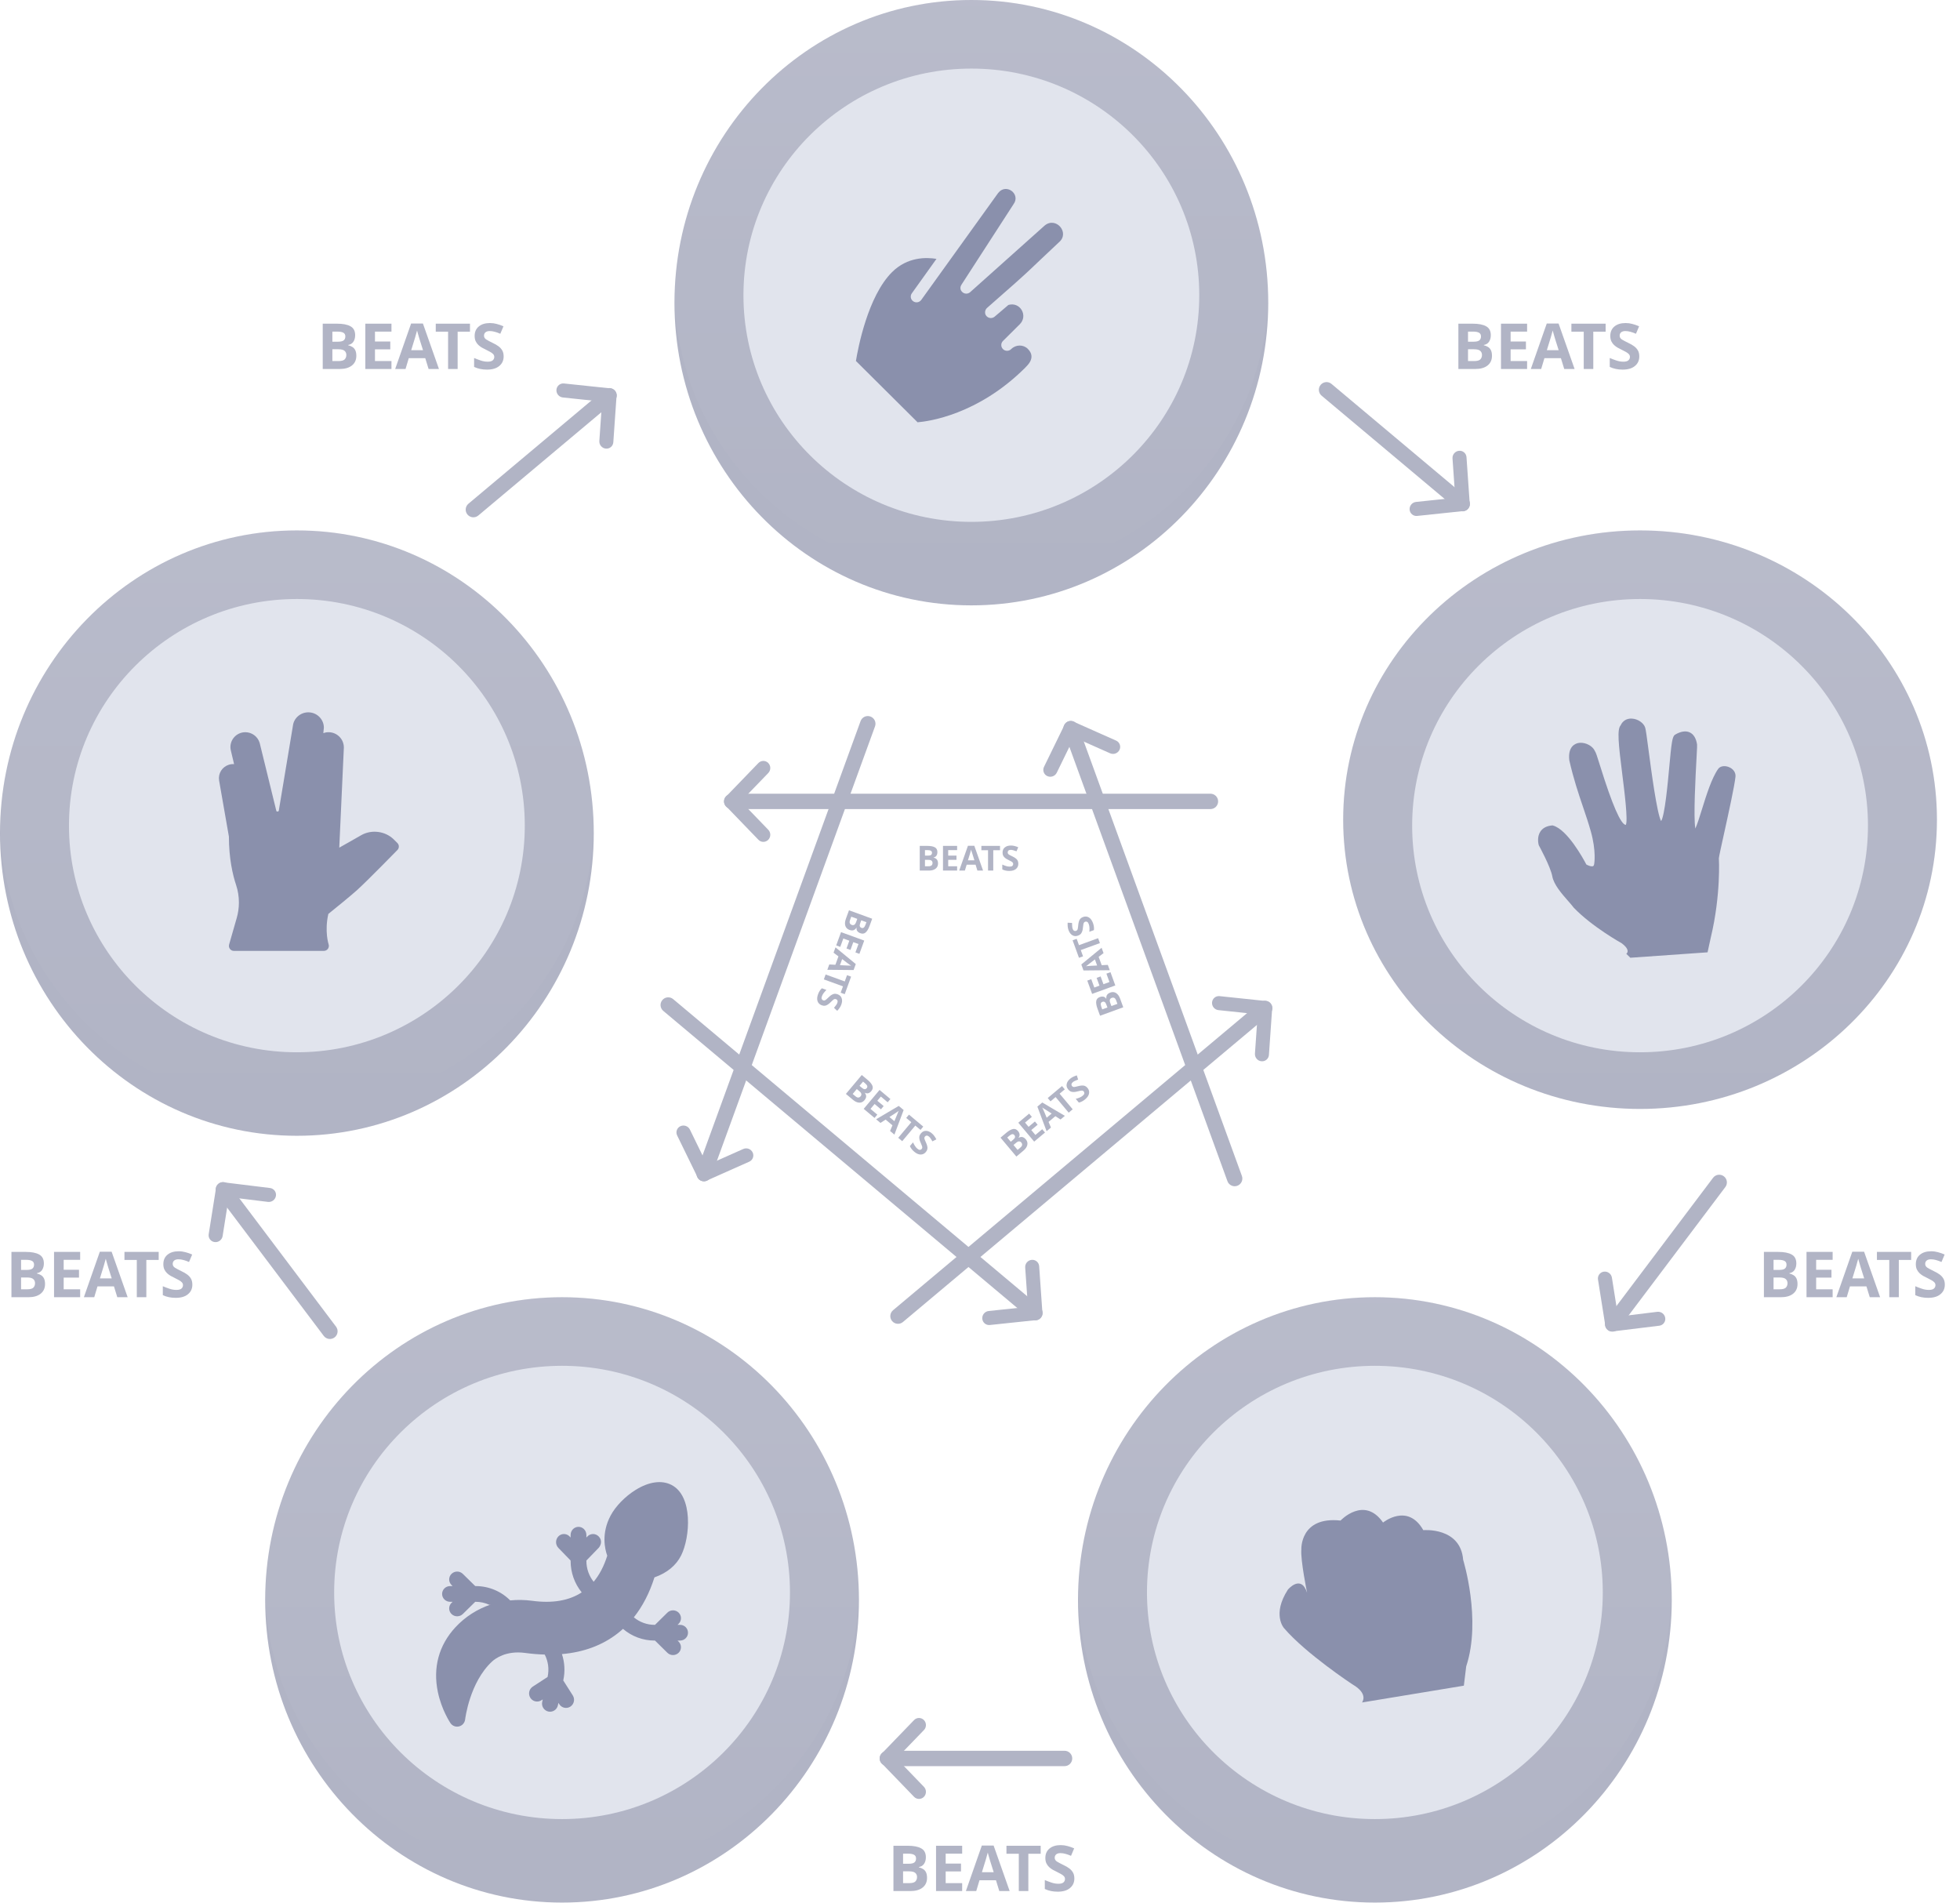
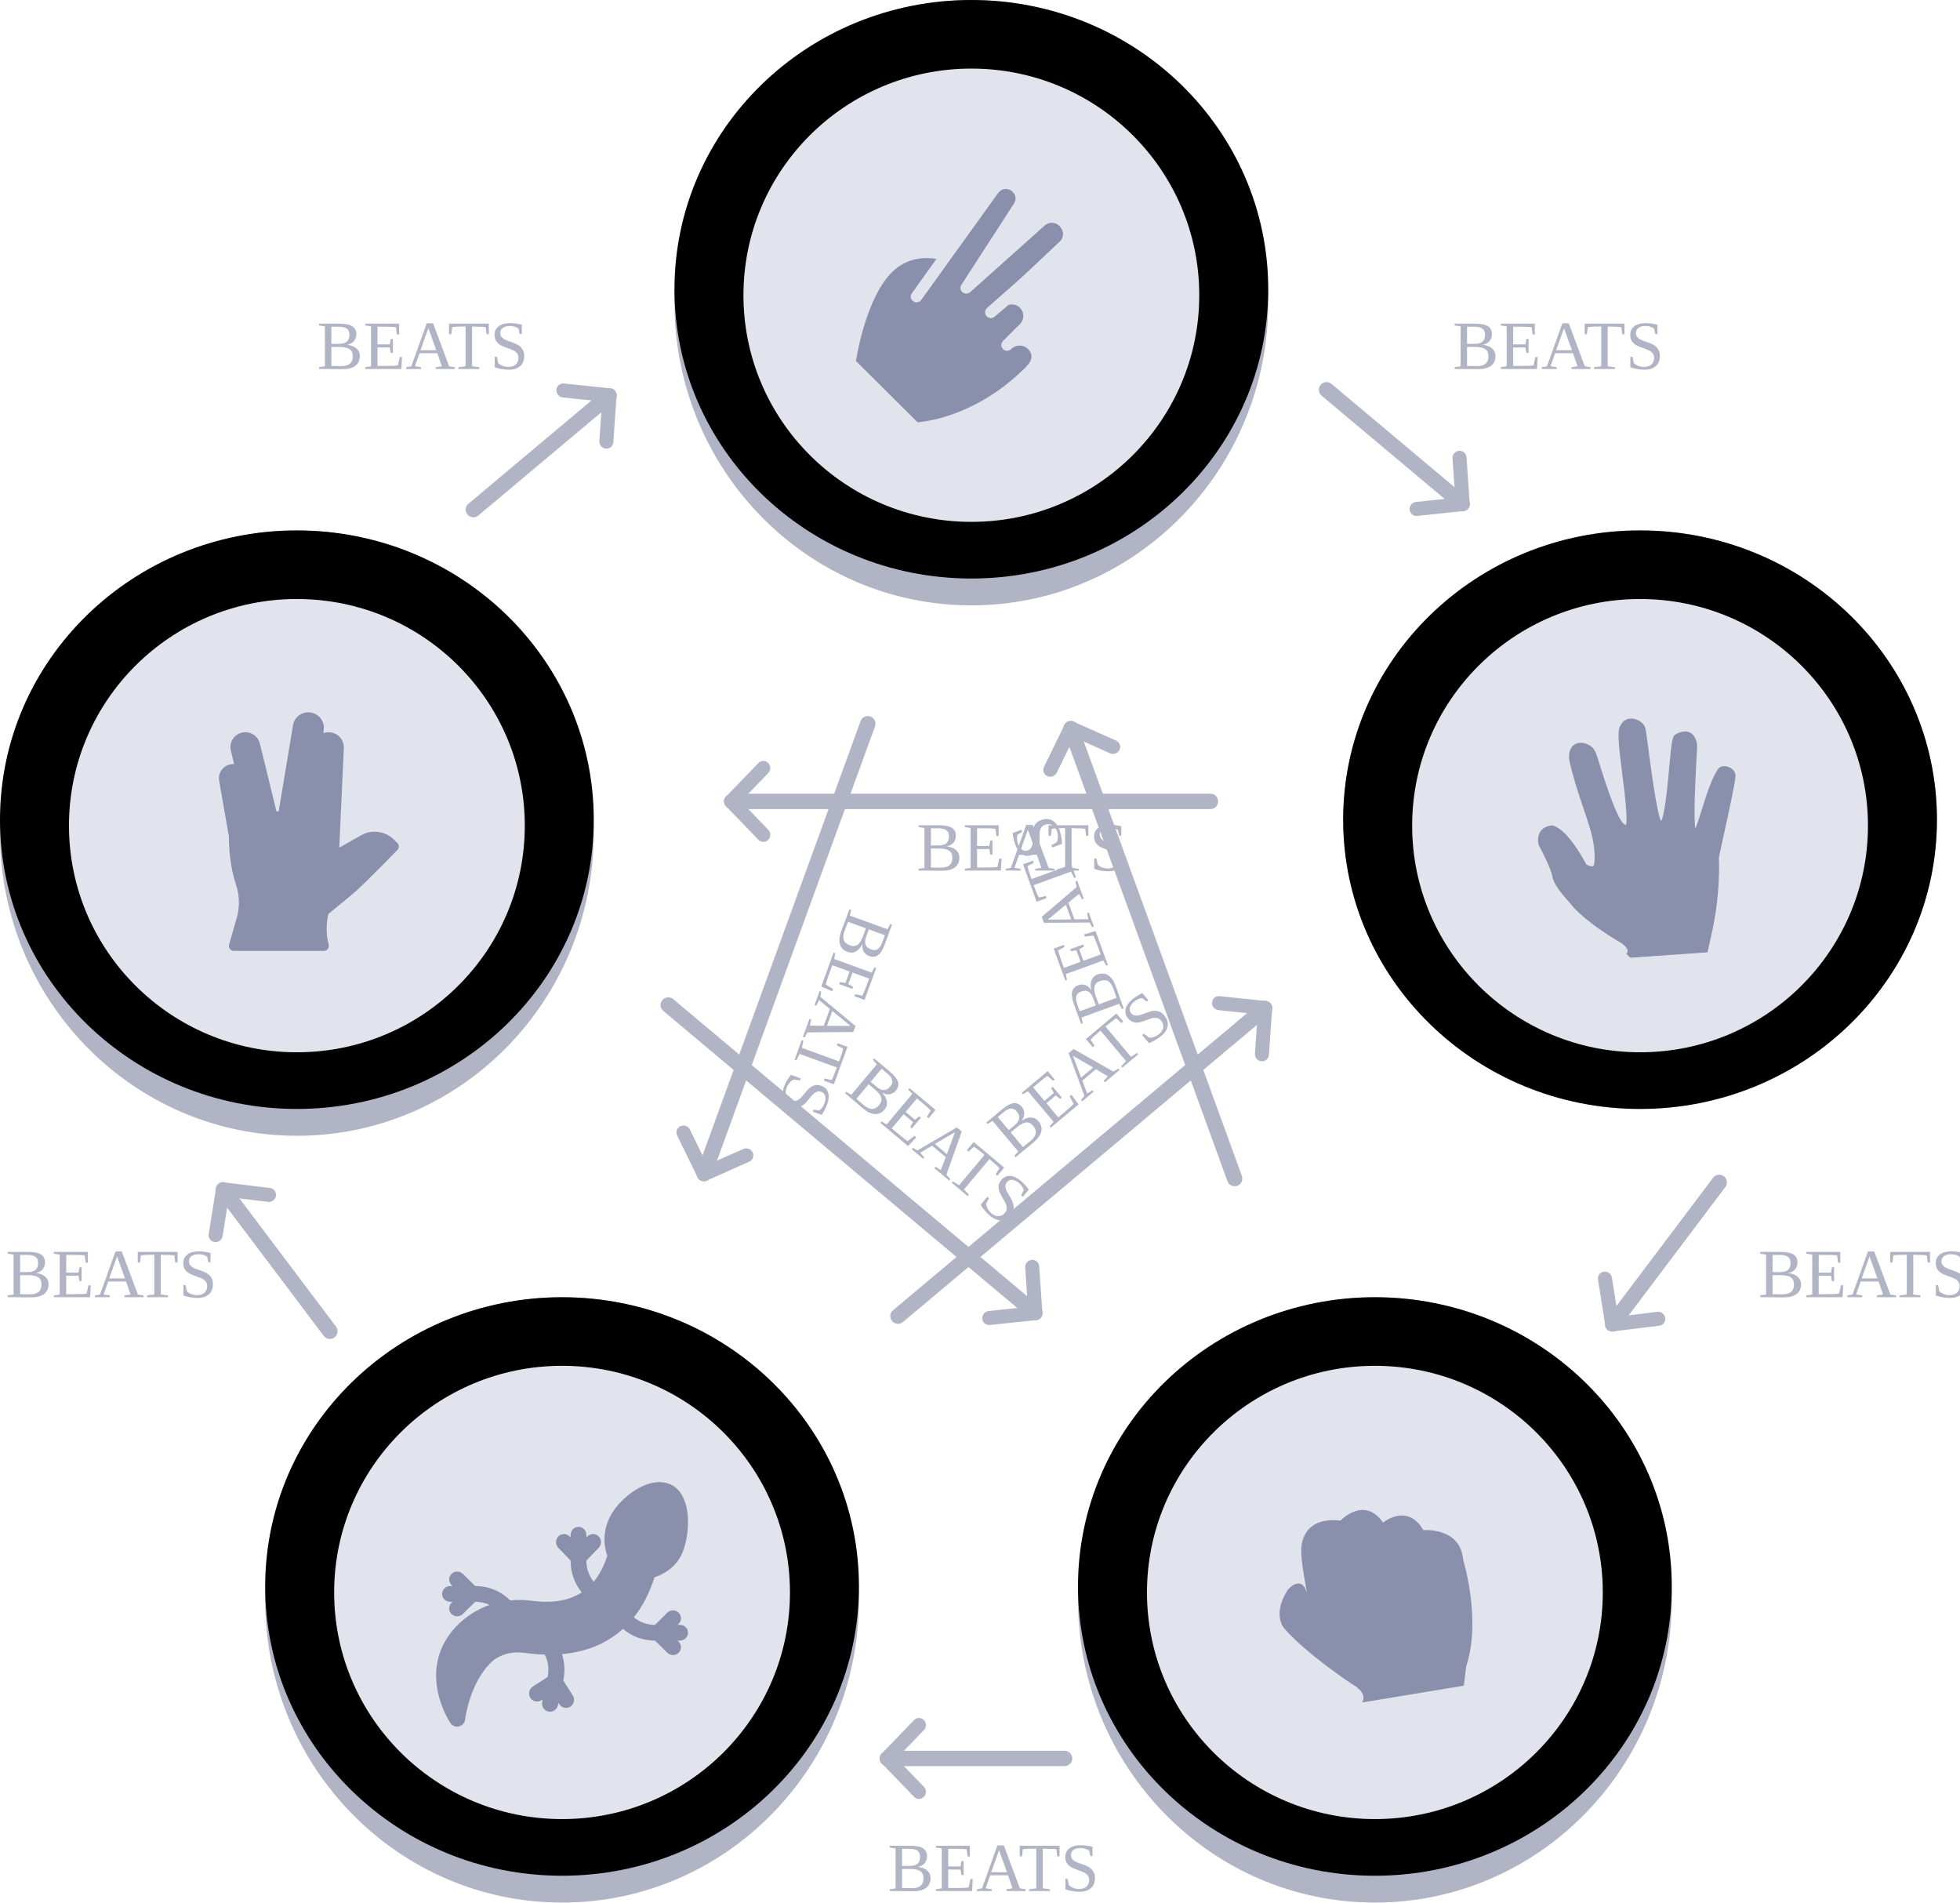
<svg xmlns="http://www.w3.org/2000/svg" width="340" height="330">
  <defs>
    <linearGradient id="a" x1="50%" x2="50%" y1="0%" y2="100%">
-       <stop offset="0%" stop-color="#FFF" stop-opacity=".097" />
-       <stop offset="100%" stop-color="#FFF" stop-opacity="0" />
+       <stop offset="0%" stopcolor="#FFF" stopopacity=".097" />
+       <stop offset="100%" stopcolor="#FFF" stopopacity="0" />
    </linearGradient>
  </defs>
-   <g fill="none" fill-rule="evenodd">
+   <g fill="none" fillrule="evenodd">
    <g transform="translate(233 92)">
      <ellipse cx="51.5" cy="50.172" fill="#B1B4C5" rx="51.5" ry="50.172" />
      <ellipse cx="51.5" cy="50.172" fill="url(#a)" rx="51.5" ry="50.172" />
      <g transform="translate(11.965 11.897)">
        <ellipse cx="39.535" cy="39.31" fill="#E1E4ED" rx="39.535" ry="39.31" />
-         <path fill="#8A90AC" fill-rule="nonzero" d="M54.896 29.133a2.078 2.078 0 00-.874-.14c-.405.028-.732.192-.925.46-1.14 1.595-2.074 4.607-2.827 7.028-.345 1.119-.81 2.616-1.145 3.327-.35-1.991.045-9.287.199-12.096l.002-.046c.107-1.952.121-2.294.098-2.444-.17-1.07-.599-1.774-1.278-2.088-.686-.32-1.577-.178-2.537.399-.481.29-.614 1.288-1.028 5.81l-.001.02c-.228 2.485-.751 8.206-1.395 9.159-.727-1.333-1.728-8.907-2.16-12.185-.301-2.296-.477-3.614-.596-4.012-.249-.834-1.3-1.544-2.34-1.583-.867-.043-1.578.397-1.917 1.162-.635.705-.41 3.045.29 8.586.335 2.637 1.024 8.084.59 8.695-.865-.094-2.35-3.506-4.414-10.144-.58-1.86-.759-2.418-.937-2.663-.35-.853-1.542-1.51-2.61-1.436-.092.006-.18.018-.268.035-.56.11-1.836.625-1.564 2.998.754 3.29 1.573 5.705 2.367 8.05l.016.046c.476 1.404.925 2.731 1.343 4.204.984 3.476.601 5.633.596 5.658-.032.222-.1.357-.204.405a.396.396 0 01-.139.031c-.311.022-.78-.185-1.02-.319-.551-1.051-3.293-6.062-5.778-6.757l-.09-.026-.09.008c-.911.086-1.581.43-1.991 1.023-.649.937-.38 2.13-.315 2.369l.036.086c.02.036 2.013 3.664 2.322 5.352.266 1.447 1.642 3.015 2.748 4.275l.046.051c.36.413.672.769.917 1.099 3.21 3.343 8.287 6.156 8.328 6.179.633.466.985.917 1.023 1.306a.566.566 0 01-.114.41l-.11.116.702.681 13.392-.94.571-2.613c1.766-7.38 1.397-13.672 1.391-13.714.007-.232.502-2.47.9-4.28l.011-.046c.794-3.603 1.78-8.087 1.97-9.793.082-.73-.386-1.399-1.19-1.703z" />
+         <path fill="#8A90AC" fillrule="nonzero" d="M54.896 29.133a2.078 2.078 0 00-.874-.14c-.405.028-.732.192-.925.46-1.14 1.595-2.074 4.607-2.827 7.028-.345 1.119-.81 2.616-1.145 3.327-.35-1.991.045-9.287.199-12.096l.002-.046c.107-1.952.121-2.294.098-2.444-.17-1.07-.599-1.774-1.278-2.088-.686-.32-1.577-.178-2.537.399-.481.29-.614 1.288-1.028 5.81l-.001.02c-.228 2.485-.751 8.206-1.395 9.159-.727-1.333-1.728-8.907-2.16-12.185-.301-2.296-.477-3.614-.596-4.012-.249-.834-1.3-1.544-2.34-1.583-.867-.043-1.578.397-1.917 1.162-.635.705-.41 3.045.29 8.586.335 2.637 1.024 8.084.59 8.695-.865-.094-2.35-3.506-4.414-10.144-.58-1.86-.759-2.418-.937-2.663-.35-.853-1.542-1.51-2.61-1.436-.092.006-.18.018-.268.035-.56.11-1.836.625-1.564 2.998.754 3.29 1.573 5.705 2.367 8.05l.016.046c.476 1.404.925 2.731 1.343 4.204.984 3.476.601 5.633.596 5.658-.032.222-.1.357-.204.405a.396.396 0 01-.139.031c-.311.022-.78-.185-1.02-.319-.551-1.051-3.293-6.062-5.778-6.757l-.09-.026-.09.008c-.911.086-1.581.43-1.991 1.023-.649.937-.38 2.13-.315 2.369l.036.086c.02.036 2.013 3.664 2.322 5.352.266 1.447 1.642 3.015 2.748 4.275l.046.051c.36.413.672.769.917 1.099 3.21 3.343 8.287 6.156 8.328 6.179.633.466.985.917 1.023 1.306a.566.566 0 01-.114.41l-.11.116.702.681 13.392-.94.571-2.613c1.766-7.38 1.397-13.672 1.391-13.714.007-.232.502-2.47.9-4.28l.011-.046c.794-3.603 1.78-8.087 1.97-9.793.082-.73-.386-1.399-1.19-1.703z" />
      </g>
    </g>
    <g transform="translate(0 92)">
      <ellipse cx="51.5" cy="52.5" fill="#B1B4C5" rx="51.5" ry="52.5" />
      <ellipse cx="51.5" cy="50.172" fill="url(#a)" rx="51.5" ry="50.172" />
      <g transform="translate(11.965 11.897)">
        <ellipse cx="39.535" cy="39.31" fill="#E1E4ED" rx="39.535" ry="39.31" />
-         <path fill="#8A90AC" fill-rule="nonzero" d="M56.968 42.321l-.613-.61c-1.465-1.456-3.86-1.774-5.647-.752l-3.82 2.17.797-17.382a2.654 2.654 0 00-2.659-2.644c-.317 0-.621.056-.904.158l.095-.933c0-1.474-1.211-2.673-2.698-2.673-1.375 0-2.528 1.025-2.674 2.34l-2.45 14.721c-.032.2-.381.18-.418.054l-2.895-11.802a2.598 2.598 0 00-2.487-1.865c-.794 0-1.533.356-2.027.975a2.546 2.546 0 00-.49 2.186l.563 2.376a2.376 2.376 0 00-.949.12 2.445 2.445 0 00-1.652 2.708l1.703 9.739c0 3.842.678 6.685 1.246 8.392.324.974.488 1.999.488 3.045 0 .911-.127 1.818-.38 2.693l-1.32 4.599a.863.863 0 00.833 1.098h15.607a.866.866 0 00.823-1.135c-.009-.022-.734-2.248-.048-5.276.87-.703 3.917-3.166 5.011-4.16 1.809-1.642 6.764-6.716 6.974-6.932a.858.858 0 00-.009-1.21z" />
+         <path fill="#8A90AC" fillrule="nonzero" d="M56.968 42.321l-.613-.61c-1.465-1.456-3.86-1.774-5.647-.752l-3.82 2.17.797-17.382a2.654 2.654 0 00-2.659-2.644c-.317 0-.621.056-.904.158l.095-.933c0-1.474-1.211-2.673-2.698-2.673-1.375 0-2.528 1.025-2.674 2.34l-2.45 14.721c-.032.2-.381.18-.418.054l-2.895-11.802a2.598 2.598 0 00-2.487-1.865c-.794 0-1.533.356-2.027.975a2.546 2.546 0 00-.49 2.186l.563 2.376a2.376 2.376 0 00-.949.12 2.445 2.445 0 00-1.652 2.708l1.703 9.739c0 3.842.678 6.685 1.246 8.392.324.974.488 1.999.488 3.045 0 .911-.127 1.818-.38 2.693l-1.32 4.599a.863.863 0 00.833 1.098h15.607a.866.866 0 00.823-1.135c-.009-.022-.734-2.248-.048-5.276.87-.703 3.917-3.166 5.011-4.16 1.809-1.642 6.764-6.716 6.974-6.932a.858.858 0 00-.009-1.21z" />
      </g>
    </g>
    <g transform="translate(117)">
      <ellipse cx="51.5" cy="52.5" fill="#B1B4C5" rx="51.5" ry="52.5" />
      <ellipse cx="51.5" cy="50.172" fill="url(#a)" rx="51.5" ry="50.172" />
      <g transform="translate(11.965 11.897)">
        <ellipse cx="39.535" cy="39.31" fill="#E1E4ED" rx="39.535" ry="39.31" />
-         <path fill="#8A90AC" fill-rule="nonzero" d="M29.214 38.974l4.271-5.97c-1.775-.295-5.035-.36-7.705 2.295-4.208 4.184-5.913 13.225-6.268 15.413l10.696 10.636c1.926-.164 10.452-1.296 18.667-9.464.087-.177 2.088-1.647.452-3.274-.78-.776-2.073-.762-2.871.032a1.01 1.01 0 01-1.436.014.996.996 0 01.014-1.428l2.903-2.886c1.476-1.467.085-3.941-1.974-3.347l-2.377 2.023a1.022 1.022 0 01-1.435-.099c-.369-.424-.29-1.067.13-1.429 8.301-7.242 7.09-6.37 12.43-11.347 1.996-1.652-.515-4.575-2.481-2.901L39.31 38.794a1.01 1.01 0 01-1.322-.014c-.427-.367-.437-.895-.158-1.312l9.012-13.931c1.318-1.774-1.275-3.744-2.663-1.956l-13.325 18.53a1.009 1.009 0 01-1.41.246.976.976 0 01-.23-1.383z" />
+         <path fill="#8A90AC" fillrule="nonzero" d="M29.214 38.974l4.271-5.97c-1.775-.295-5.035-.36-7.705 2.295-4.208 4.184-5.913 13.225-6.268 15.413l10.696 10.636c1.926-.164 10.452-1.296 18.667-9.464.087-.177 2.088-1.647.452-3.274-.78-.776-2.073-.762-2.871.032a1.01 1.01 0 01-1.436.014.996.996 0 01.014-1.428l2.903-2.886c1.476-1.467.085-3.941-1.974-3.347l-2.377 2.023a1.022 1.022 0 01-1.435-.099c-.369-.424-.29-1.067.13-1.429 8.301-7.242 7.09-6.37 12.43-11.347 1.996-1.652-.515-4.575-2.481-2.901L39.31 38.794a1.01 1.01 0 01-1.322-.014c-.427-.367-.437-.895-.158-1.312l9.012-13.931c1.318-1.774-1.275-3.744-2.663-1.956l-13.325 18.53a1.009 1.009 0 01-1.41.246.976.976 0 01-.23-1.383z" />
      </g>
    </g>
    <g transform="translate(187 225)">
      <ellipse cx="51.5" cy="52.5" fill="#B1B4C5" rx="51.5" ry="52.5" />
      <ellipse cx="51.5" cy="50.172" fill="url(#a)" rx="51.5" ry="50.172" />
      <g transform="translate(11.965 11.897)">
        <ellipse cx="39.535" cy="39.31" fill="#E1E4ED" rx="39.535" ry="39.31" />
-         <path fill="#8A90AC" fill-rule="nonzero" d="M54.85 33.665c-.455-5.744-6.914-5.157-6.914-5.157-2.726-4.8-6.984-1.323-6.984-1.323-3.272-4.704-7.374-.345-7.374-.345-7.072-.762-6.798 5.013-6.798 5.013-.167 1.836.996 7.515.996 7.515-1.049-3.273-3.325-.556-3.325-.556-2.797 4.312-.691 6.673-.691 6.673 3.785 4.431 11.854 9.75 11.854 9.75 2.92 1.671 1.685 3.161 1.685 3.161l17.67-2.916.407-3.346c2.686-8.114-.525-18.47-.525-18.47z" />
+         <path fill="#8A90AC" fillrule="nonzero" d="M54.85 33.665c-.455-5.744-6.914-5.157-6.914-5.157-2.726-4.8-6.984-1.323-6.984-1.323-3.272-4.704-7.374-.345-7.374-.345-7.072-.762-6.798 5.013-6.798 5.013-.167 1.836.996 7.515.996 7.515-1.049-3.273-3.325-.556-3.325-.556-2.797 4.312-.691 6.673-.691 6.673 3.785 4.431 11.854 9.75 11.854 9.75 2.92 1.671 1.685 3.161 1.685 3.161l17.67-2.916.407-3.346c2.686-8.114-.525-18.47-.525-18.47z" />
      </g>
    </g>
    <g transform="translate(46 225)">
      <ellipse cx="51.5" cy="52.5" fill="#B1B4C5" rx="51.5" ry="52.5" />
      <ellipse cx="51.5" cy="50.172" fill="url(#a)" rx="51.5" ry="50.172" />
      <g transform="translate(11.965 11.897)">
        <ellipse cx="39.535" cy="39.31" fill="#E1E4ED" rx="39.535" ry="39.31" />
-         <path fill="#8A90AC" fill-rule="nonzero" d="M52.31 21.516c2.294-1.419 4.492-1.726 6.19-.865 3.806 1.93 3.255 9.113 1.698 12.226-.88 1.757-2.438 3.04-4.637 3.821-.852 2.695-2.048 5.011-3.575 6.927a5.615 5.615 0 003.607 1.304h.064l2.146-2.116a1.397 1.397 0 011.956 0 1.35 1.35 0 010 1.929l-.19.187H60c.764 0 1.383.61 1.383 1.364 0 .753-.62 1.363-1.383 1.363h-.432l.19.188a1.35 1.35 0 010 1.928c-.27.267-.624.4-.978.4s-.708-.133-.978-.4l-2.146-2.116h-.064a8.404 8.404 0 01-5.487-2.027 15.99 15.99 0 01-.913.77c-2.65 2.07-5.892 3.275-9.68 3.604.478 1.435.571 2.99.244 4.507l-.013.063 1.651 2.598a1.416 1.416 0 01-.418 1.944 1.387 1.387 0 01-1.924-.423l-.146-.23-.093.43a1.396 1.396 0 01-1.656 1.075 1.407 1.407 0 01-1.065-1.674l.093-.43-.228.148c-.647.42-1.508.231-1.924-.423a1.416 1.416 0 01.419-1.944l2.57-1.67.014-.063a5.721 5.721 0 00-.507-3.827 31.796 31.796 0 01-3.407-.283c-3.328-.45-5.215 1.016-5.714 1.476-3.92 3.613-4.679 9.998-4.686 10.062a1.403 1.403 0 01-1.391 1.247 1.4 1.4 0 01-1.158-.615c-.063-.093-1.538-2.295-2.185-5.403-.879-4.22.169-8.093 3.03-11.197a14.707 14.707 0 016.21-3.985l-.292.076a5.682 5.682 0 00-2.397-.53h-.064l-2.154 2.116c-.271.267-.627.4-.982.4s-.71-.133-.982-.4a1.347 1.347 0 010-1.928l.191-.188h-.433c-.767 0-1.389-.61-1.389-1.363 0-.754.622-1.364 1.389-1.364h.433l-.19-.188a1.347 1.347 0 010-1.928 1.406 1.406 0 011.963 0l2.154 2.116h.064c2.345 0 4.568.96 6.152 2.643l-.154-.158a16.297 16.297 0 013.802.067c3.513.475 6.386-.013 8.604-1.456a8.658 8.658 0 01-1.924-5.463v-.065l-2.124-2.19a1.442 1.442 0 010-1.995 1.34 1.34 0 011.936 0l.187.194v-.44c0-.78.613-1.411 1.37-1.411.755 0 1.368.631 1.368 1.41v.441l.188-.194a1.34 1.34 0 011.935 0c.815.84.227 1.762 0 1.996l-2.123 2.189v.065c0 1.332.45 2.606 1.259 3.618 1.002-1.198 1.79-2.703 2.36-4.514-.417-1.153-1.065-3.882.589-6.978.866-1.622 2.531-3.326 4.345-4.448z" />
+         <path fill="#8A90AC" fillrule="nonzero" d="M52.31 21.516c2.294-1.419 4.492-1.726 6.19-.865 3.806 1.93 3.255 9.113 1.698 12.226-.88 1.757-2.438 3.04-4.637 3.821-.852 2.695-2.048 5.011-3.575 6.927a5.615 5.615 0 003.607 1.304h.064l2.146-2.116a1.397 1.397 0 011.956 0 1.35 1.35 0 010 1.929l-.19.187H60c.764 0 1.383.61 1.383 1.364 0 .753-.62 1.363-1.383 1.363h-.432l.19.188a1.35 1.35 0 010 1.928c-.27.267-.624.4-.978.4s-.708-.133-.978-.4l-2.146-2.116h-.064a8.404 8.404 0 01-5.487-2.027 15.99 15.99 0 01-.913.77c-2.65 2.07-5.892 3.275-9.68 3.604.478 1.435.571 2.99.244 4.507l-.013.063 1.651 2.598a1.416 1.416 0 01-.418 1.944 1.387 1.387 0 01-1.924-.423l-.146-.23-.093.43a1.396 1.396 0 01-1.656 1.075 1.407 1.407 0 01-1.065-1.674l.093-.43-.228.148c-.647.42-1.508.231-1.924-.423a1.416 1.416 0 01.419-1.944l2.57-1.67.014-.063a5.721 5.721 0 00-.507-3.827 31.796 31.796 0 01-3.407-.283c-3.328-.45-5.215 1.016-5.714 1.476-3.92 3.613-4.679 9.998-4.686 10.062a1.403 1.403 0 01-1.391 1.247 1.4 1.4 0 01-1.158-.615c-.063-.093-1.538-2.295-2.185-5.403-.879-4.22.169-8.093 3.03-11.197a14.707 14.707 0 016.21-3.985l-.292.076a5.682 5.682 0 00-2.397-.53h-.064l-2.154 2.116c-.271.267-.627.4-.982.4s-.71-.133-.982-.4a1.347 1.347 0 010-1.928l.191-.188h-.433c-.767 0-1.389-.61-1.389-1.363 0-.754.622-1.364 1.389-1.364h.433l-.19-.188a1.347 1.347 0 010-1.928 1.406 1.406 0 011.963 0l2.154 2.116h.064c2.345 0 4.568.96 6.152 2.643l-.154-.158a16.297 16.297 0 013.802.067c3.513.475 6.386-.013 8.604-1.456a8.658 8.658 0 01-1.924-5.463v-.065l-2.124-2.19a1.442 1.442 0 010-1.995 1.34 1.34 0 011.936 0l.187.194v-.44c0-.78.613-1.411 1.37-1.411.755 0 1.368.631 1.368 1.41v.441l.188-.194a1.34 1.34 0 011.935 0c.815.84.227 1.762 0 1.996l-2.123 2.189v.065c0 1.332.45 2.606 1.259 3.618 1.002-1.198 1.79-2.703 2.36-4.514-.417-1.153-1.065-3.882.589-6.978.866-1.622 2.531-3.326 4.345-4.448z" />
      </g>
    </g>
    <g fill="#B1B4C5" transform="rotate(-40 152.162 -62.778)">
      <rect width="32.692" height="2.667" y="6.667" rx="1.333" />
      <path d="M27.437 1.343l5.617 5.819c.47.487.466 1.26-.009 1.744a1.187 1.187 0 01-1.7-.009l-5.617-5.819a1.249 1.249 0 01.009-1.744 1.187 1.187 0 011.7.009z" />
      <path d="M25.728 12.922l5.617-5.82a1.187 1.187 0 011.7-.008c.475.483.48 1.257.009 1.744l-5.617 5.82a1.187 1.187 0 01-1.7.008 1.249 1.249 0 01-.009-1.744z" />
    </g>
    <g fill="#B1B4C5" transform="scale(1 -1) rotate(-40 11.858 -344.091)">
      <rect width="32.692" height="2.667" y="6.667" rx="1.333" />
      <path d="M27.437 1.343l5.617 5.819c.47.487.466 1.26-.009 1.744a1.187 1.187 0 01-1.7-.009l-5.617-5.819a1.249 1.249 0 01.009-1.744 1.187 1.187 0 011.7.009z" />
      <path d="M25.728 12.922l5.617-5.82a1.187 1.187 0 011.7-.008c.475.483.48 1.257.009 1.744l-5.617 5.82a1.187 1.187 0 01-1.7.008 1.249 1.249 0 01-.009-1.744z" />
    </g>
    <g fill="#B1B4C5" transform="rotate(127 100.649 180.558)">
      <rect width="32.692" height="2.667" y="6.667" rx="1.333" />
      <path d="M27.437 1.343l5.617 5.819c.47.487.466 1.26-.009 1.744a1.187 1.187 0 01-1.7-.009l-5.617-5.819a1.249 1.249 0 01.009-1.744 1.187 1.187 0 011.7.009z" />
      <path d="M25.728 12.922l5.617-5.82a1.187 1.187 0 011.7-.008c.475.483.48 1.257.009 1.744l-5.617 5.82a1.187 1.187 0 01-1.7.008 1.249 1.249 0 01-.009-1.744z" />
    </g>
    <g fill="#B1B4C5" transform="matrix(-1 0 0 1 186 297)">
      <rect width="32.692" height="2.667" y="6.667" rx="1.333" />
      <path d="M27.437 1.343l5.617 5.819c.47.487.466 1.26-.009 1.744a1.187 1.187 0 01-1.7-.009l-5.617-5.819a1.249 1.249 0 01.009-1.744 1.187 1.187 0 011.7.009z" />
      <path d="M25.728 12.922l5.617-5.82a1.187 1.187 0 011.7-.008c.475.483.48 1.257.009 1.744l-5.617 5.82a1.187 1.187 0 01-1.7.008 1.249 1.249 0 01-.009-1.744z" />
    </g>
    <g fill="#B1B4C5" transform="scale(-1 1) rotate(-53 195.597 178.185)">
      <rect width="32.692" height="2.667" y="6.667" rx="1.333" />
      <path d="M27.437 1.343l5.617 5.819c.47.487.466 1.26-.009 1.744a1.187 1.187 0 01-1.7-.009l-5.617-5.819a1.249 1.249 0 01.009-1.744 1.187 1.187 0 011.7.009z" />
      <path d="M25.728 12.922l5.617-5.82a1.187 1.187 0 011.7-.008c.475.483.48 1.257.009 1.744l-5.617 5.82a1.187 1.187 0 01-1.7.008 1.249 1.249 0 01-.009-1.744z" />
    </g>
    <g fill="#B1B4C5">
      <g transform="matrix(-1 0 0 1 212 131)">
        <rect width="85" height="2.667" x=".692" y="6.667" rx="1.333" />
        <path d="M80.437 1.343l5.617 5.819c.47.487.466 1.26-.009 1.744a1.187 1.187 0 01-1.7-.009l-5.617-5.819a1.249 1.249 0 01.009-1.744 1.187 1.187 0 011.7.009z" />
        <path d="M78.728 12.922l5.617-5.82a1.187 1.187 0 011.7-.008c.475.483.48 1.257.009 1.744l-5.617 5.82a1.187 1.187 0 01-1.7.008 1.249 1.249 0 01-.009-1.744z" />
      </g>
-       <text font-family="BarlowSemiCondensed-Bold, Barlow Semi Condensed" font-size="6" font-style="condensed" font-weight="bold" transform="translate(124 131)">
+       <text fontfamily="BarlowSemiCondensed-Bold, Barlow Semi Condensed" fontsize="6" fontstyle="condensed" fontWeight="bold" transform="translate(124 131)">
        <tspan x="35" y="20">BEATS</tspan>
      </text>
      <g transform="rotate(40 -169.505 247.617)">
        <rect width="85" height="2.667" x=".692" y="6.667" rx="1.333" />
        <path d="M80.437 1.343l5.617 5.819c.47.487.466 1.26-.009 1.744a1.187 1.187 0 01-1.7-.009l-5.617-5.819a1.249 1.249 0 01.009-1.744 1.187 1.187 0 011.7.009z" />
        <path d="M78.728 12.922l5.617-5.82a1.187 1.187 0 011.7-.008c.475.483.48 1.257.009 1.744l-5.617 5.82a1.187 1.187 0 01-1.7.008 1.249 1.249 0 01-.009-1.744z" />
      </g>
-       <text font-family="BarlowSemiCondensed-Bold, Barlow Semi Condensed" font-size="6" font-style="condensed" font-weight="bold" transform="rotate(40 -161.263 250.617)">
+       <text fontfamily="BarlowSemiCondensed-Bold, Barlow Semi Condensed" fontsize="6" fontstyle="condensed" fontWeight="bold" transform="rotate(40 -161.263 250.617)">
        <tspan x="35" y="6">BEATS</tspan>
      </text>
      <g transform="rotate(-40 381.505 -93.07)">
        <rect width="85" height="2.667" x=".692" y="6.667" rx="1.333" />
        <path d="M80.437 1.343l5.617 5.819c.47.487.466 1.26-.009 1.744a1.187 1.187 0 01-1.7-.009l-5.617-5.819a1.249 1.249 0 01.009-1.744 1.187 1.187 0 011.7.009z" />
        <path d="M78.728 12.922l5.617-5.82a1.187 1.187 0 011.7-.008c.475.483.48 1.257.009 1.744l-5.617 5.82a1.187 1.187 0 01-1.7.008 1.249 1.249 0 01-.009-1.744z" />
      </g>
-       <text font-family="BarlowSemiCondensed-Bold, Barlow Semi Condensed" font-size="6" font-style="condensed" font-weight="bold" transform="rotate(-40 373.263 -90.07)">
+       <text fontfamily="BarlowSemiCondensed-Bold, Barlow Semi Condensed" fontsize="6" fontstyle="condensed" fontWeight="bold" transform="rotate(-40 373.263 -90.07)">
        <tspan x="35" y="6">BEATS</tspan>
      </text>
      <g>
        <g transform="rotate(-110 176.867 31.934)">
          <rect width="85" height="2.667" x=".692" y="6.667" rx="1.333" />
          <path d="M80.437 1.343l5.617 5.819c.47.487.466 1.26-.009 1.744a1.187 1.187 0 01-1.7-.009l-5.617-5.819a1.249 1.249 0 01.009-1.744 1.187 1.187 0 011.7.009z" />
          <path d="M78.728 12.922l5.617-5.82a1.187 1.187 0 011.7-.008c.475.483.48 1.257.009 1.744l-5.617 5.82a1.187 1.187 0 01-1.7.008 1.249 1.249 0 01-.009-1.744z" />
        </g>
-         <text font-family="BarlowSemiCondensed-Bold, Barlow Semi Condensed" font-size="6" font-style="condensed" font-weight="bold" transform="rotate(-110 174.766 34.934)">
+         <text fontfamily="BarlowSemiCondensed-Bold, Barlow Semi Condensed" fontsize="6" fontstyle="condensed" fontWeight="bold" transform="rotate(-110 174.766 34.934)">
          <tspan x="36" y="6">BEATS</tspan>
        </text>
      </g>
      <g>
        <g transform="rotate(110 35.133 118.76)">
          <rect width="85" height="2.667" x=".692" y="6.667" rx="1.333" />
          <path d="M80.437 1.343l5.617 5.819c.47.487.466 1.26-.009 1.744a1.187 1.187 0 01-1.7-.009l-5.617-5.819a1.249 1.249 0 01.009-1.744 1.187 1.187 0 011.7.009z" />
          <path d="M78.728 12.922l5.617-5.82a1.187 1.187 0 011.7-.008c.475.483.48 1.257.009 1.744l-5.617 5.82a1.187 1.187 0 01-1.7.008 1.249 1.249 0 01-.009-1.744z" />
        </g>
-         <text font-family="BarlowSemiCondensed-Bold, Barlow Semi Condensed" font-size="6" font-style="condensed" font-weight="bold" transform="rotate(110 37.234 121.76)">
+         <text fontfamily="BarlowSemiCondensed-Bold, Barlow Semi Condensed" fontsize="6" fontstyle="condensed" fontWeight="bold" transform="rotate(110 37.234 121.76)">
          <tspan x="33" y="6">BEATS</tspan>
        </text>
      </g>
    </g>
-     <text fill="#B1B4C5" font-family="BarlowSemiCondensed-Bold, Barlow Semi Condensed" font-size="11" font-style="condensed" font-weight="bold">
+     <text fill="#B1B4C5" fontfamily="BarlowSemiCondensed-Bold, Barlow Semi Condensed" fontsize="11" fontstyle="condensed" fontWeight="bold">
      <tspan x="252" y="64">BEATS</tspan>
    </text>
-     <text fill="#B1B4C5" font-family="BarlowSemiCondensed-Bold, Barlow Semi Condensed" font-size="11" font-style="condensed" font-weight="bold">
+     <text fill="#B1B4C5" fontfamily="BarlowSemiCondensed-Bold, Barlow Semi Condensed" fontsize="11" fontstyle="condensed" fontWeight="bold">
      <tspan x="55" y="64">BEATS</tspan>
    </text>
-     <text fill="#B1B4C5" font-family="BarlowSemiCondensed-Bold, Barlow Semi Condensed" font-size="11" font-style="condensed" font-weight="bold">
+     <text fill="#B1B4C5" fontfamily="BarlowSemiCondensed-Bold, Barlow Semi Condensed" fontsize="11" fontstyle="condensed" fontWeight="bold">
      <tspan x="305" y="225">BEATS</tspan>
    </text>
-     <text fill="#B1B4C5" font-family="BarlowSemiCondensed-Bold, Barlow Semi Condensed" font-size="11" font-style="condensed" font-weight="bold">
+     <text fill="#B1B4C5" fontfamily="BarlowSemiCondensed-Bold, Barlow Semi Condensed" fontsize="11" fontstyle="condensed" fontWeight="bold">
      <tspan x="1" y="225">BEATS</tspan>
    </text>
-     <text fill="#B1B4C5" font-family="BarlowSemiCondensed-Bold, Barlow Semi Condensed" font-size="11" font-style="condensed" font-weight="bold">
+     <text fill="#B1B4C5" fontfamily="BarlowSemiCondensed-Bold, Barlow Semi Condensed" fontsize="11" fontstyle="condensed" fontWeight="bold">
      <tspan x="154" y="328">BEATS</tspan>
    </text>
  </g>
</svg>
